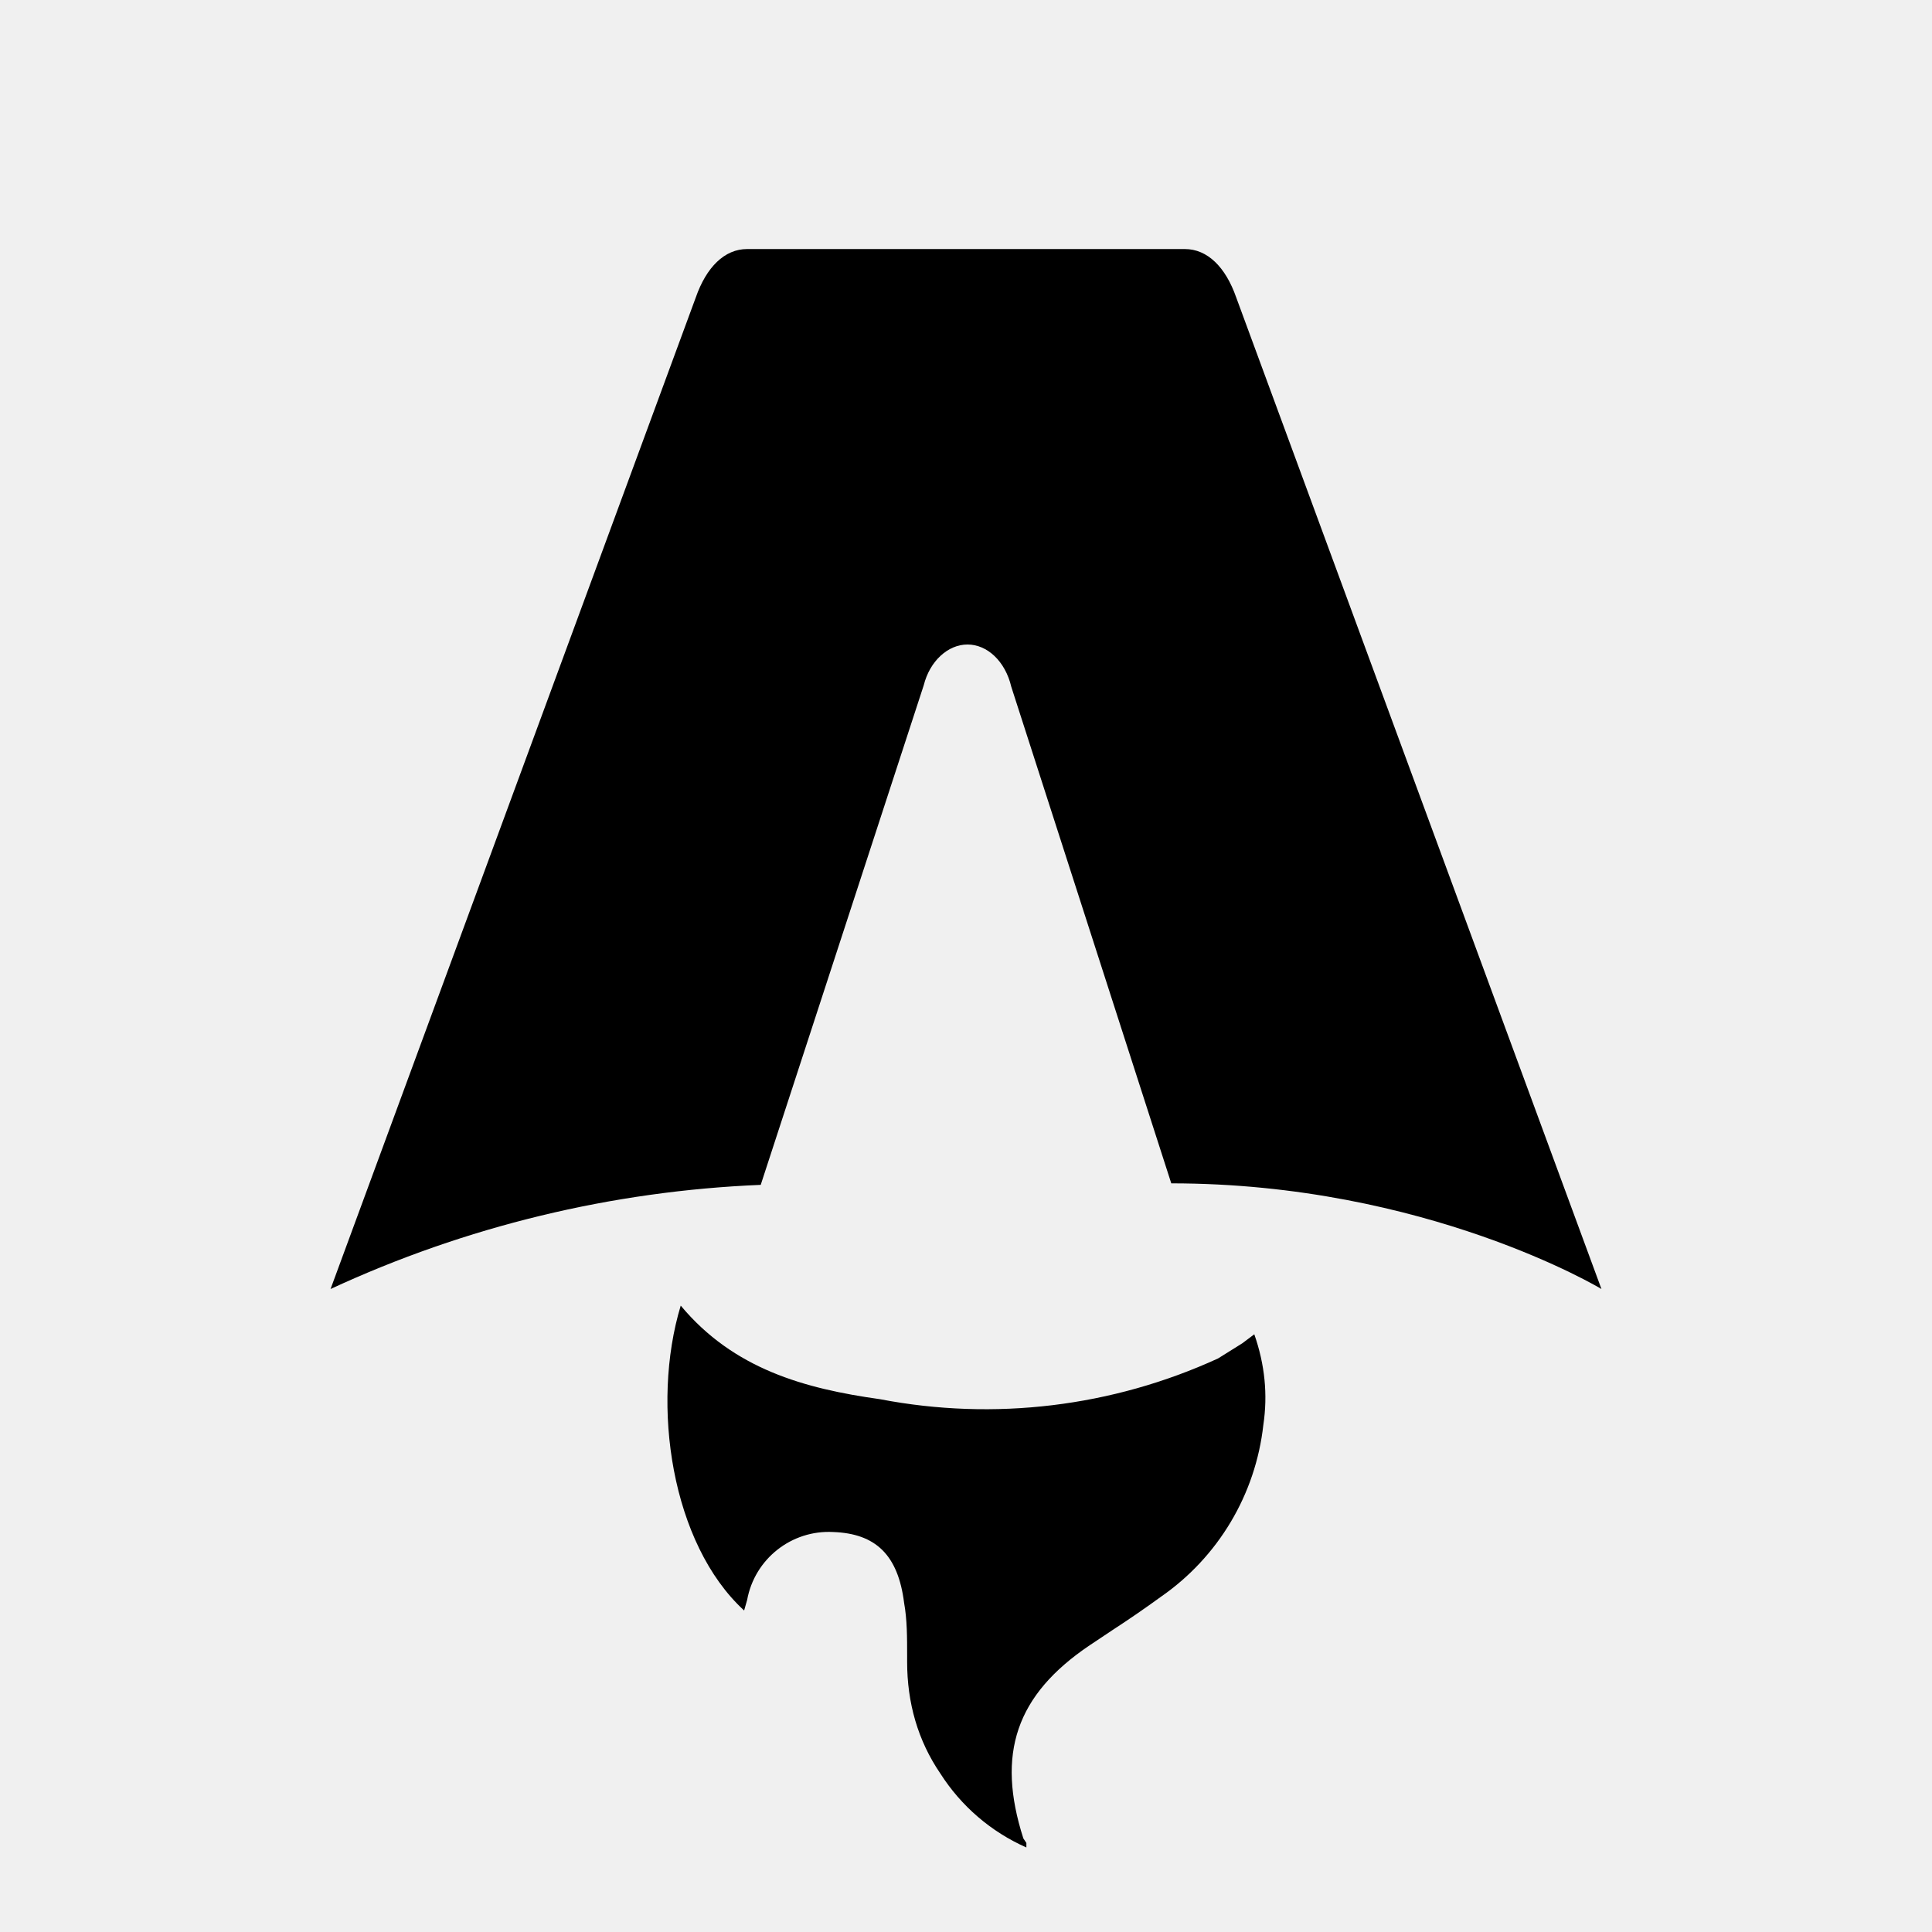
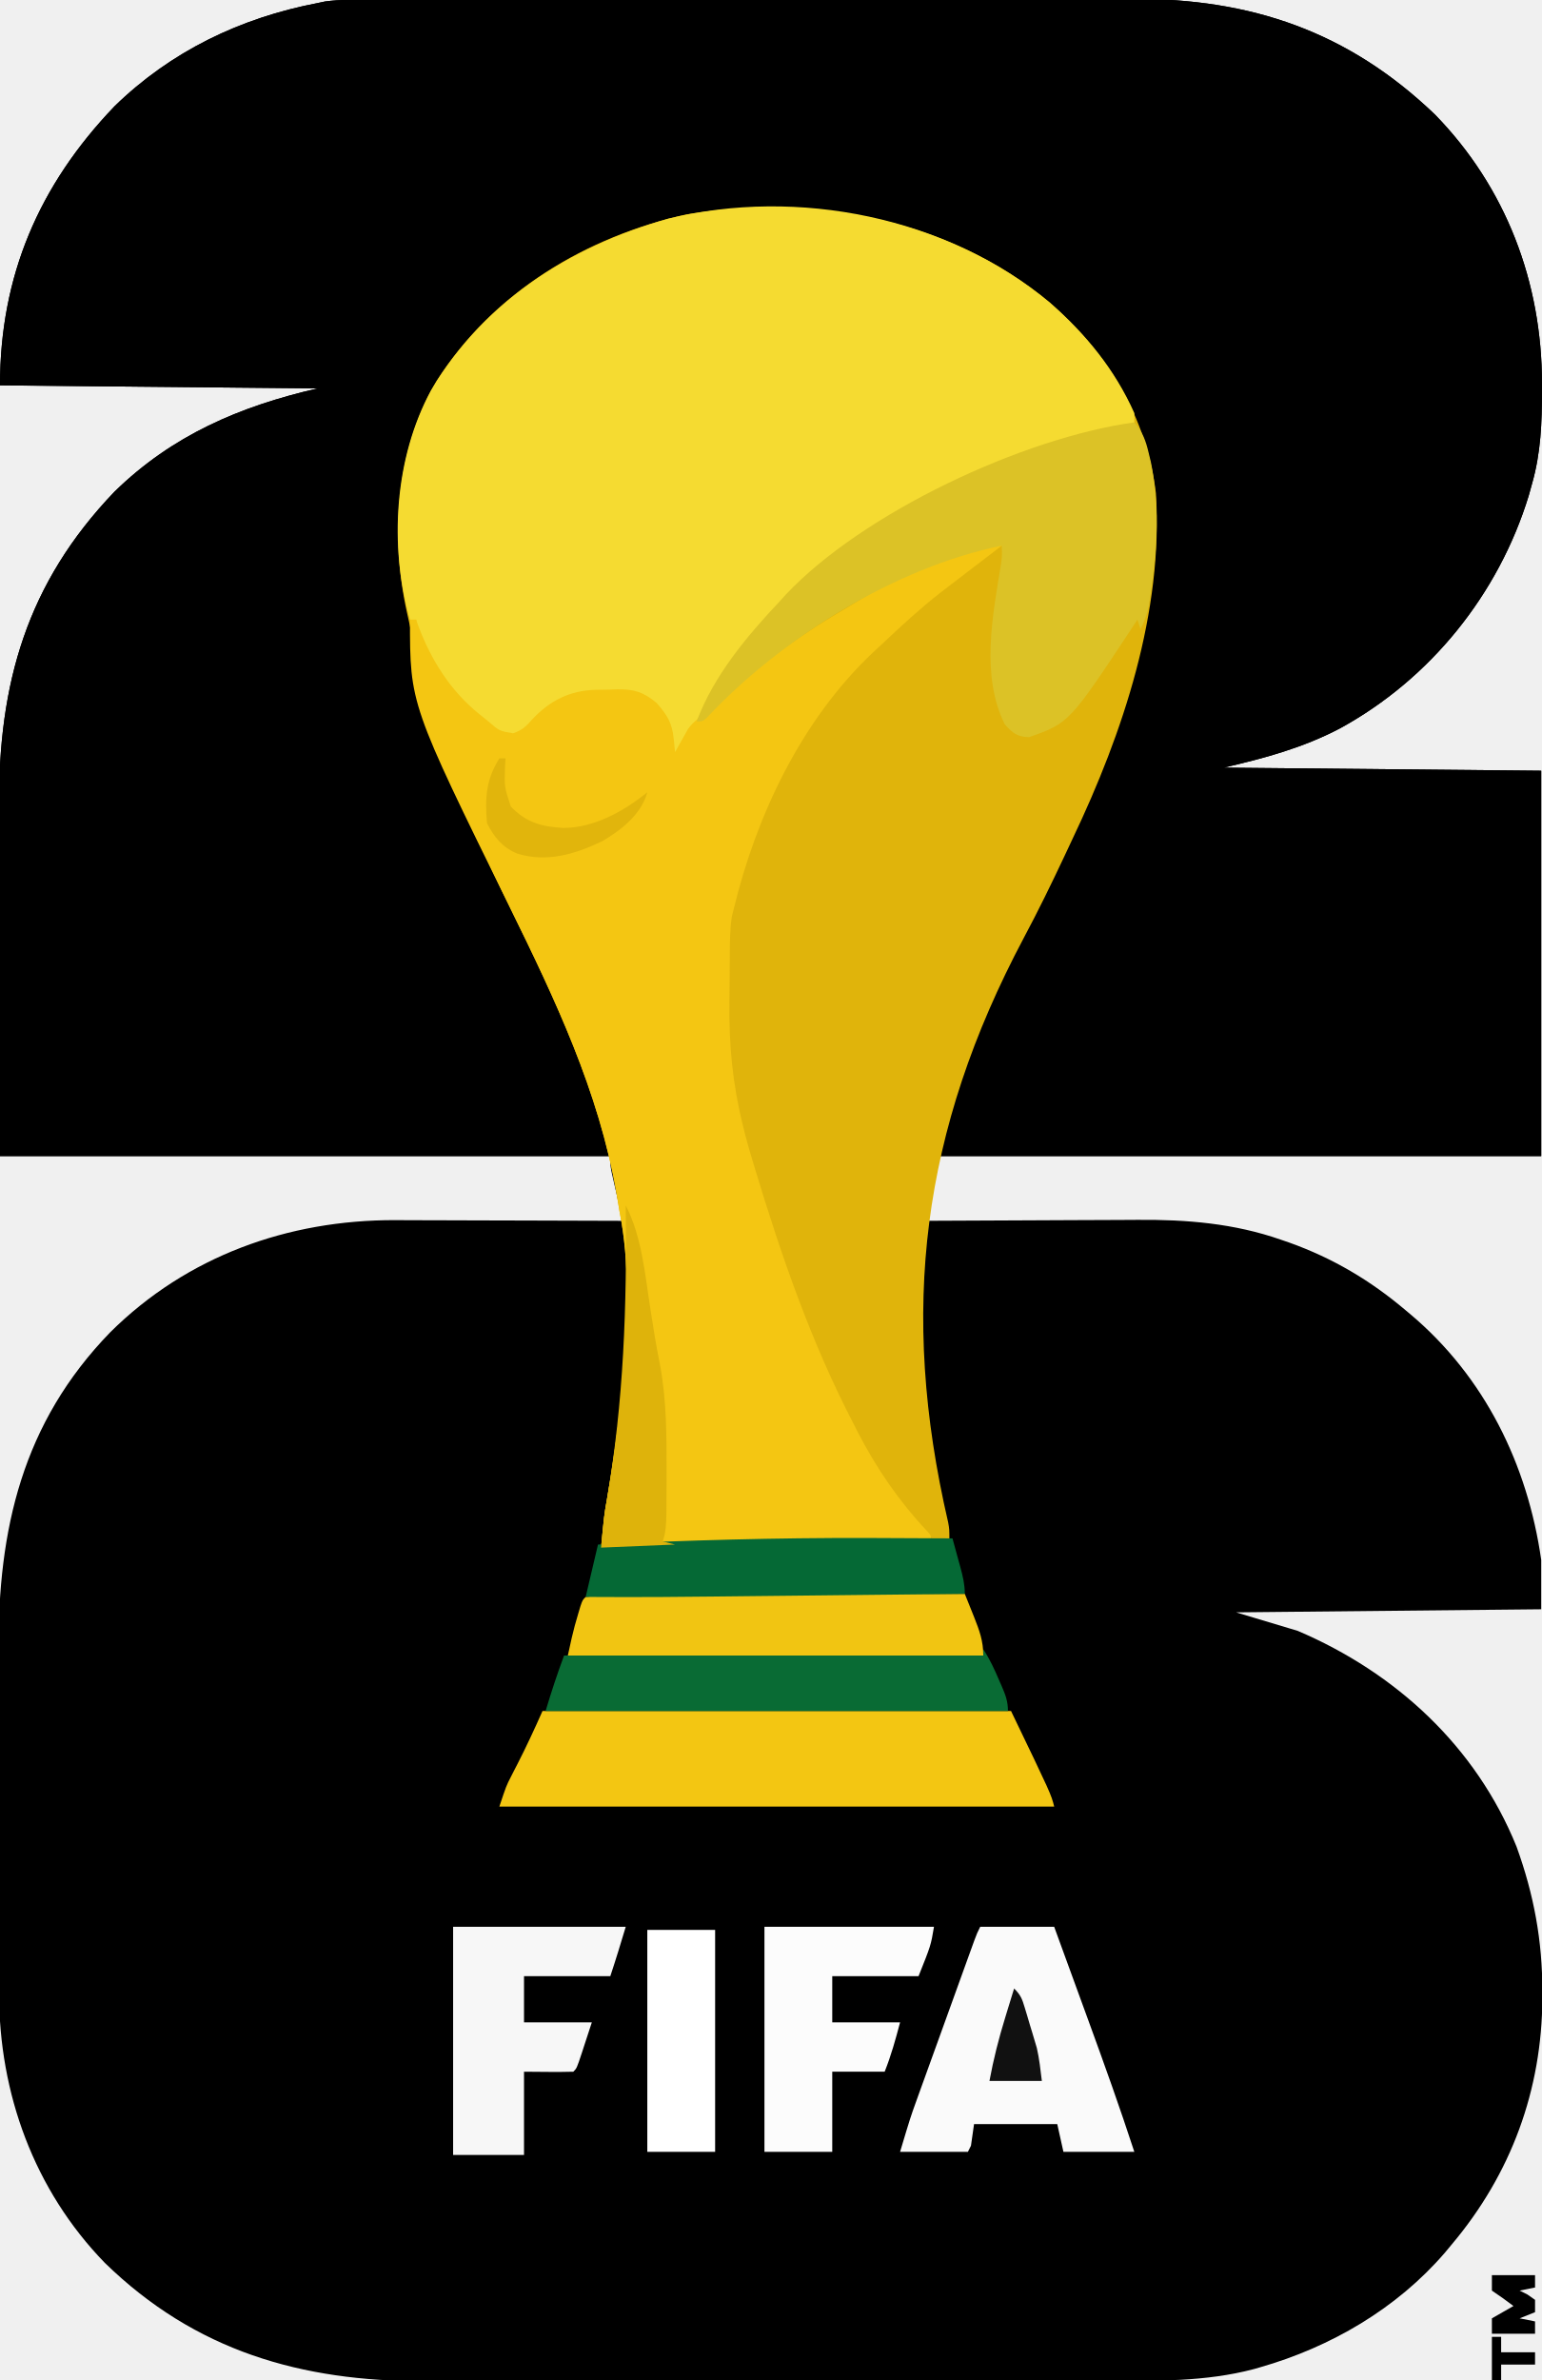
- <svg xmlns="http://www.w3.org/2000/svg" fill="none" viewBox="0 0 128 128">
-   <path d="M50.4 78.5a75.1 75.1 0 0 0-28.5 6.9l24.2-65.7c.7-2 1.9-3.2 3.4-3.2h29c1.5 0 2.7 1.2 3.4 3.2l24.2 65.7s-11.6-7-28.5-7L67 45.5c-.4-1.7-1.6-2.8-2.9-2.8-1.3 0-2.5 1.1-2.9 2.7L50.4 78.5Zm-1.1 28.2Zm-4.2-20.2c-2 6.6-.6 15.8 4.2 20.2a17.5 17.5 0 0 1 .2-.7 5.5 5.5 0 0 1 5.7-4.5c2.8.1 4.3 1.5 4.7 4.7.2 1.1.2 2.3.2 3.5v.4c0 2.7.7 5.2 2.2 7.4a13 13 0 0 0 5.7 4.9v-.3l-.2-.3c-1.8-5.6-.5-9.5 4.4-12.8l1.5-1a73 73 0 0 0 3.2-2.2 16 16 0 0 0 6.8-11.4c.3-2 .1-4-.6-6l-.8.6-1.6 1a37 37 0 0 1-22.4 2.7c-5-.7-9.7-2-13.2-6.2Z" />
-   <style>
-         path { fill: #000; }
-         @media (prefers-color-scheme: dark) {
-             path { fill: #FFF; }
-         }
-     </style>
+ <svg xmlns="http://www.w3.org/2000/svg" version="1.1" width="500" height="772">
+   <path d="M0 0 C1.145 -0.003 2.291 -0.006 3.471 -0.009 C7.312 -0.018 11.153 -0.019 14.994 -0.021 C17.748 -0.025 20.501 -0.03 23.254 -0.036 C30.738 -0.049 38.222 -0.055 45.706 -0.06 C50.384 -0.063 55.063 -0.067 59.742 -0.071 C72.711 -0.083 85.68 -0.094 98.649 -0.097 C99.893 -0.097 99.893 -0.097 101.163 -0.098 C101.994 -0.098 102.826 -0.098 103.683 -0.098 C105.368 -0.099 107.053 -0.099 108.737 -0.1 C109.991 -0.1 109.991 -0.1 111.27 -0.1 C124.793 -0.104 138.317 -0.122 151.84 -0.145 C165.744 -0.169 179.648 -0.181 193.552 -0.182 C201.35 -0.183 209.148 -0.189 216.947 -0.207 C223.592 -0.223 230.236 -0.228 236.881 -0.22 C240.266 -0.216 243.65 -0.218 247.034 -0.231 C285.521 -0.364 316.985 10.272 345.18 37.265 C368.297 60.943 379.903 91.698 379.93 124.578 C379.931 125.297 379.932 126.017 379.932 126.758 C379.917 137.176 379.582 147.043 376.68 157.14 C376.34 158.366 376 159.592 375.649 160.855 C365.865 192.884 343.713 220.404 314.305 236.453 C302.301 242.735 289.88 246.094 276.68 249.14 C310.67 249.47 344.66 249.8 379.68 250.14 C379.68 291.39 379.68 332.64 379.68 375.14 C314.67 375.14 249.66 375.14 182.68 375.14 C182.02 380.42 181.36 385.7 180.68 391.14 C180.35 392.79 180.02 394.44 179.68 396.14 C180.73 396.134 181.78 396.127 182.862 396.12 C192.834 396.059 202.806 396.014 212.778 395.985 C217.903 395.969 223.027 395.948 228.152 395.914 C233.112 395.881 238.072 395.864 243.033 395.856 C244.91 395.85 246.788 395.84 248.665 395.823 C264.608 395.69 280.074 396.963 295.243 402.265 C296.549 402.714 296.549 402.714 297.882 403.172 C312.014 408.22 324.262 415.462 335.68 425.14 C336.443 425.778 336.443 425.778 337.222 426.429 C361.335 446.743 375.253 475.15 379.68 506.14 C379.68 511.42 379.68 516.7 379.68 522.14 C330.675 522.635 330.675 522.635 280.68 523.14 C290.58 526.11 290.58 526.11 300.68 529.14 C332.545 542.733 358.542 566.665 371.68 599.14 C377.293 614.636 380.078 629.631 380.055 646.14 C380.055 647.156 380.055 647.156 380.054 648.192 C379.944 678.024 369.927 705.295 350.68 728.14 C349.939 729.034 349.198 729.927 348.434 730.847 C332.772 749.022 311.407 761.457 288.493 768.015 C287.83 768.207 287.167 768.398 286.484 768.595 C270.706 772.767 254.681 772.433 238.494 772.415 C235.862 772.419 233.231 772.425 230.599 772.431 C224.224 772.443 217.849 772.445 211.474 772.443 C206.285 772.441 201.097 772.443 195.908 772.447 C194.795 772.448 194.795 772.448 193.66 772.449 C192.152 772.45 190.645 772.451 189.137 772.452 C175.035 772.463 160.932 772.461 146.83 772.455 C133.969 772.45 121.108 772.461 108.247 772.48 C94.997 772.5 81.747 772.508 68.497 772.504 C61.076 772.502 53.655 772.505 46.234 772.519 C39.915 772.531 33.597 772.532 27.278 772.52 C24.064 772.514 20.849 772.514 17.635 772.525 C-22.647 772.647 -56.979 762.723 -86.32 734.14 C-109.239 710.556 -120.636 679.18 -120.61 646.668 C-120.616 645.15 -120.623 643.632 -120.631 642.114 C-120.648 638.025 -120.653 633.936 -120.654 629.847 C-120.656 627.281 -120.66 624.715 -120.665 622.149 C-120.684 613.167 -120.692 604.184 -120.69 595.201 C-120.689 586.88 -120.71 578.558 -120.742 570.236 C-120.768 563.05 -120.779 555.864 -120.777 548.678 C-120.777 544.405 -120.782 540.132 -120.804 535.858 C-120.989 496.182 -113.098 461.7 -84.574 432.305 C-59.674 407.595 -26.938 395.845 7.836 395.914 C9.729 395.924 11.623 395.934 13.516 395.945 C15.492 395.949 17.467 395.952 19.442 395.954 C24.595 395.961 29.747 395.981 34.899 396.003 C40.175 396.024 45.451 396.033 50.727 396.043 C61.045 396.064 71.363 396.098 81.68 396.14 C81.247 394.244 81.247 394.244 80.805 392.308 C80.43 390.648 80.055 388.988 79.68 387.328 C79.49 386.495 79.299 385.661 79.102 384.803 C78.922 384 78.741 383.198 78.555 382.371 C78.388 381.633 78.22 380.894 78.048 380.133 C77.68 378.14 77.68 378.14 77.68 375.14 C12.34 375.14 -53 375.14 -120.32 375.14 C-120.382 352.205 -120.443 329.27 -120.507 305.64 C-120.548 294.817 -120.548 294.817 -120.59 283.775 C-120.603 274.897 -120.603 274.897 -120.606 270.728 C-120.609 267.845 -120.62 264.961 -120.636 262.078 C-120.856 221.824 -111.668 189.381 -83.195 159.64 C-64.417 141.307 -42.615 131.978 -17.32 126.14 C-51.31 125.81 -85.3 125.48 -120.32 125.14 C-120.32 89.676 -107.733 60.271 -83.195 34.64 C-64.904 16.783 -42.322 5.934 -17.32 1.14 C-16.097 0.88 -16.097 0.88 -14.85 0.615 C-9.893 -0.051 -4.996 -0.004 0 0 Z " fill="#000000" transform="translate(120.3197,-0.1404419)" />
+   <path d="M0 0 C1.145 -0.003 2.291 -0.006 3.471 -0.009 C7.312 -0.018 11.153 -0.019 14.994 -0.021 C17.748 -0.025 20.501 -0.03 23.254 -0.036 C30.738 -0.049 38.222 -0.055 45.706 -0.06 C50.384 -0.063 55.063 -0.067 59.742 -0.071 C72.711 -0.083 85.68 -0.094 98.649 -0.097 C99.893 -0.097 99.893 -0.097 101.163 -0.098 C101.994 -0.098 102.826 -0.098 103.683 -0.098 C105.368 -0.099 107.053 -0.099 108.737 -0.1 C109.991 -0.1 109.991 -0.1 111.27 -0.1 C124.793 -0.104 138.317 -0.122 151.84 -0.145 C165.744 -0.169 179.648 -0.181 193.552 -0.182 C201.35 -0.183 209.148 -0.189 216.947 -0.207 C223.592 -0.223 230.236 -0.228 236.881 -0.22 C240.266 -0.216 243.65 -0.218 247.034 -0.231 C285.521 -0.364 316.985 10.272 345.18 37.265 C368.297 60.943 379.903 91.698 379.93 124.578 C379.931 125.297 379.932 126.017 379.932 126.758 C379.917 137.176 379.582 147.043 376.68 157.14 C376.34 158.366 376 159.592 375.649 160.855 C365.865 192.884 343.713 220.404 314.305 236.453 C302.301 242.735 289.88 246.094 276.68 249.14 C310.67 249.47 344.66 249.8 379.68 250.14 C379.68 291.39 379.68 332.64 379.68 375.14 C314.67 375.14 249.66 375.14 182.68 375.14 C187.677 347.658 200.79 323.453 213.528 298.902 C236.499 254.622 264.968 196.232 250.68 145.14 C241.639 116.992 222.02 96.703 196.137 83.265 C162.616 66.453 121.4 63.731 85.801 75.324 C57.379 85.107 32.935 103.352 18.805 130.14 C2.161 165.039 11.751 209.065 23.68 244.14 C30.955 264.545 41.106 283.963 50.448 303.475 C77.68 360.368 77.68 360.368 77.68 375.14 C12.34 375.14 -53 375.14 -120.32 375.14 C-120.382 352.205 -120.443 329.27 -120.507 305.64 C-120.548 294.817 -120.548 294.817 -120.59 283.775 C-120.603 274.897 -120.603 274.897 -120.606 270.728 C-120.609 267.845 -120.62 264.961 -120.636 262.078 C-120.856 221.824 -111.668 189.381 -83.195 159.64 C-64.417 141.307 -42.615 131.978 -17.32 126.14 C-51.31 125.81 -85.3 125.48 -120.32 125.14 C-120.32 89.676 -107.733 60.271 -83.195 34.64 C-64.904 16.783 -42.322 5.934 -17.32 1.14 C-16.097 0.88 -16.097 0.88 -14.85 0.615 C-9.893 -0.051 -4.996 -0.004 0 0 Z " fill="#000000" transform="translate(120.3197,-0.1404419)" />
+   <path d="M0 0 C18.681 16.328 31.438 36.954 34.418 61.848 C36.853 100.404 23.784 139.512 7.418 173.848 C6.531 175.741 5.644 177.634 4.758 179.527 C0.541 188.488 -3.789 197.363 -8.457 206.098 C-41.61 268.538 -48.917 326.925 -32.978 395.667 C-32.582 397.848 -32.582 397.848 -32.582 401.848 C-33.246 401.843 -33.909 401.839 -34.593 401.834 C-43.193 401.779 -51.794 401.744 -60.395 401.723 C-61.087 401.721 -61.78 401.719 -62.494 401.717 C-90.229 401.657 -117.878 402.472 -145.582 403.848 C-144.6 393.427 -144.6 393.427 -143.715 388.422 C-139.947 366.444 -137.316 344.598 -137.27 322.285 C-137.266 321.596 -137.262 320.907 -137.259 320.198 C-137.234 311.519 -137.923 303.356 -139.582 294.848 C-139.921 292.831 -140.257 290.814 -140.59 288.797 C-146.354 255.772 -160.509 225.963 -175.207 196.098 C-189.343 167.366 -201.121 139.136 -207.062 107.531 C-207.516 105.187 -208.019 102.865 -208.555 100.539 C-214.096 75.37 -212.103 47.595 -198.832 25.223 C-180.406 -3.399 -150.613 -21.359 -117.734 -28.645 C-76.452 -35.295 -32.507 -27.098 0 0 Z " fill="#E0B40B" transform="translate(340.582,98.15234)" />
+   <path d="M0 0 C11.634 10.169 21.094 21.648 27.418 35.848 C27.418 37.168 27.418 38.488 27.418 39.848 C26.711 40.006 26.003 40.165 25.274 40.328 C17.166 42.239 9.497 44.853 1.73 47.848 C1.106 48.087 0.482 48.326 -0.16 48.573 C-31.726 60.692 -63.203 73.809 -87.582 97.848 C-88.422 98.675 -89.263 99.503 -90.129 100.355 C-100.601 111.261 -108.59 124.411 -115.641 137.721 C-117.571 141.314 -119.526 144.133 -122.582 146.848 C-122.608 146.195 -122.634 145.543 -122.66 144.871 C-123.033 139.127 -123.646 135.316 -127.582 130.848 C-132.543 126.774 -136.165 126.198 -142.332 126.348 C-143.53 126.367 -143.53 126.367 -144.751 126.386 C-154.376 126.716 -160.819 129.501 -167.793 136.164 C-169.671 137.931 -171.37 139.511 -173.582 140.848 C-178.411 140.509 -181.942 136.73 -185.582 133.848 C-186.572 133.126 -187.562 132.404 -188.582 131.66 C-195.932 125.408 -201.816 115.649 -205.582 106.848 C-205.582 105.528 -205.582 104.208 -205.582 102.848 C-206.242 102.848 -206.902 102.848 -207.582 102.848 C-214.415 78.933 -212.642 50.514 -200.797 28.535 C-183.592 -0.47 -155.709 -18.145 -123.836 -27.219 C-81.776 -37.474 -33.368 -27.815 0 0 Z " fill="#F5DB31" transform="translate(340.582,98.15234)" />
+   <path d="M0 0 C-0.463 0.352 -0.925 0.704 -1.402 1.066 C-6.611 5.032 -11.809 9.011 -17 13 C-18.435 14.1 -18.435 14.1 -19.898 15.223 C-26.459 20.356 -32.554 25.961 -38.602 31.681 C-39.725 32.74 -40.859 33.788 -41.996 34.832 C-65.045 56.665 -79.669 87.559 -87 118 C-87.18 118.707 -87.361 119.414 -87.546 120.142 C-88.207 124.301 -88.204 128.423 -88.238 132.629 C-88.25 134.045 -88.25 134.045 -88.263 135.49 C-88.277 137.495 -88.287 139.5 -88.295 141.505 C-88.307 143.516 -88.327 145.528 -88.357 147.54 C-88.564 161.537 -87.396 174.41 -84 188 C-83.739 189.065 -83.477 190.131 -83.208 191.229 C-82.526 193.839 -81.783 196.419 -81 199 C-80.714 199.959 -80.427 200.919 -80.132 201.907 C-71.451 230.552 -61.864 258.403 -48 285 C-47.285 286.419 -47.285 286.419 -46.555 287.867 C-40.641 299.254 -33.189 310.175 -24.363 319.496 C-23 321 -23 321 -23 322 C-23.588 322.008 -24.177 322.016 -24.783 322.025 C-59.882 322.514 -94.932 323.449 -130 325 C-129.017 314.579 -129.017 314.579 -128.133 309.574 C-124.365 287.597 -121.734 265.75 -121.688 243.438 C-121.684 242.749 -121.68 242.06 -121.677 241.35 C-121.652 232.671 -122.341 224.509 -124 216 C-124.339 213.984 -124.675 211.967 -125.008 209.949 C-130.772 176.924 -144.927 147.116 -159.625 117.25 C-192 51.447 -192 51.447 -192 24 C-191.34 24 -190.68 24 -190 24 C-189.689 24.891 -189.689 24.891 -189.371 25.801 C-185.192 37.045 -178.846 47.148 -169.438 54.688 C-168.012 55.838 -168.012 55.838 -166.559 57.012 C-162.974 60.11 -162.974 60.11 -158.551 60.863 C-155.504 59.832 -154.301 58.586 -152.188 56.188 C-146.539 50.229 -140.142 47.002 -131.883 46.762 C-130.297 46.731 -128.711 46.707 -127.125 46.688 C-126.335 46.658 -125.545 46.629 -124.73 46.6 C-119.311 46.541 -116.304 47.414 -112 51 C-108.542 54.926 -106.954 57.465 -106.438 62.625 C-106.312 63.851 -106.312 63.851 -106.184 65.102 C-106.123 65.728 -106.062 66.355 -106 67 C-105.625 66.313 -105.25 65.626 -104.863 64.918 C-104.352 64.017 -103.84 63.116 -103.312 62.188 C-102.814 61.294 -102.315 60.401 -101.801 59.48 C-99.774 56.689 -97.98 55.682 -95 54 C-93.281 52.451 -91.597 50.863 -89.938 49.25 C-77.943 37.945 -64.266 28.215 -50 20 C-48.956 19.361 -47.912 18.721 -46.836 18.062 C-9.11 -4.555 -9.11 -4.555 0 0 Z " fill="#F4C612" transform="translate(325,177)" />
+   <path d="M0 0 C2.675 3.13 3.692 5.821 4.625 9.812 C4.865 10.809 5.105 11.805 5.352 12.832 C8.112 26.318 7.55 39.87 5.625 53.438 C5.499 54.331 5.373 55.224 5.243 56.145 C4.622 60.172 3.973 63.395 2 67 C1.67 66.01 1.34 65.02 1 64 C0.664 64.513 0.328 65.025 -0.019 65.554 C-21.09 97.502 -21.09 97.502 -34.188 102.125 C-38.089 101.952 -39.364 100.85 -42 98 C-49.857 82.285 -46.004 62.793 -43.275 46.14 C-42.915 43.698 -42.915 43.698 -43 40 C-77.501 46.98 -114.717 70.162 -138.557 95.665 C-140 97 -140 97 -142 97 C-136.402 82.1 -125.789 69.452 -115 58 C-114.401 57.336 -113.801 56.672 -113.184 55.988 C-88.118 29.299 -36.131 5.012 0 0 Z " fill="#DCC226" transform="translate(368,137)" />
+   <path d="M0 0 C50.16 0 100.32 0 152 0 C165 27 165 27 166 31 C106.6 31 47.2 31 -14 31 C-11.752 24.257 -11.752 24.257 -10.195 21.23 C-9.859 20.569 -9.522 19.907 -9.176 19.225 C-8.829 18.552 -8.482 17.88 -8.125 17.188 C-5.22 11.526 -2.591 5.829 0 0 Z " fill="#F3C612" transform="translate(176,555)" />
+   <path d="M0 0 C7.92 0 15.84 0 24 0 C26.507 6.859 29.011 13.719 31.512 20.581 C32.674 23.769 33.837 26.957 35.002 30.144 C40.201 44.369 45.304 58.6 50 73 C42.41 73 34.82 73 27 73 C26.34 70.03 25.68 67.06 25 64 C16.09 64 7.18 64 -2 64 C-2.33 66.31 -2.66 68.62 -3 71 C-3.33 71.66 -3.66 72.32 -4 73 C-11.26 73 -18.52 73 -26 73 C-22.625 61.749 -22.625 61.749 -20.656 56.297 C-20 54.476 -20 54.476 -19.332 52.618 C-18.864 51.329 -18.397 50.039 -17.93 48.75 C-17.443 47.402 -16.956 46.053 -16.47 44.704 C-15.458 41.9 -14.444 39.097 -13.429 36.293 C-12.127 32.699 -10.829 29.103 -9.532 25.506 C-8.531 22.732 -7.529 19.958 -6.526 17.183 C-6.047 15.857 -5.567 14.53 -5.088 13.203 C-4.422 11.357 -3.754 9.513 -3.085 7.668 C-2.706 6.619 -2.326 5.57 -1.935 4.489 C-1 2 -1 2 0 0 Z " fill="#FAFAFA" transform="translate(318,625)" />
+   <path d="M0 0 C5.679 0.01 11.359 0.015 17.038 0.02 C28.109 0.03 39.179 0.047 50.249 0.069 C50.89 1.665 51.531 3.261 52.171 4.858 C52.706 6.191 52.706 6.191 53.252 7.552 C54.992 11.943 56.249 15.314 56.249 20.069 C23.62 20.884 -8.988 21.162 -41.626 21.131 C-43.009 21.13 -43.009 21.13 -44.421 21.129 C-55.864 21.117 -67.307 21.097 -78.751 21.069 C-78.435 19.632 -78.119 18.195 -77.802 16.758 C-77.538 15.558 -77.538 15.558 -77.268 14.333 C-76.67 11.713 -75.966 9.141 -75.188 6.569 C-74.94 5.733 -74.691 4.898 -74.434 4.037 C-73.751 2.069 -73.751 2.069 -72.751 1.069 C-69.46 0.674 -66.131 0.634 -62.821 0.51 C-61.139 0.447 -61.139 0.447 -59.423 0.382 C-39.626 -0.255 -19.804 -0.04 0 0 Z " fill="#F1C512" transform="translate(262.7508,516.9313)" />
+   <path d="M0 0 C2.131 3.197 3.62 6.486 5.125 10 C5.402 10.629 5.679 11.258 5.965 11.906 C7.2 14.778 8 16.839 8 20 C-41.5 20 -91 20 -142 20 C-140.183 13.942 -138.221 7.922 -136 2 C-91.12 2 -46.24 2 0 2 C0 1.34 0 0.68 0 0 Z " fill="#096B34" transform="translate(319,535)" />
+   <path d="M0 0 C18.48 0 36.96 0 56 0 C54.394 5.352 52.767 10.699 51 16 C41.76 16 32.52 16 23 16 C23 20.95 23 25.9 23 31 C30.26 31 37.52 31 45 31 C43.793 34.682 43.793 34.682 42.562 38.438 C42.185 39.599 42.185 39.599 41.799 40.783 C40.111 45.889 40.111 45.889 39 47 C36.301 47.073 33.635 47.092 30.938 47.062 C28.318 47.042 25.699 47.021 23 47 C23 55.91 23 64.82 23 74 C15.41 74 7.82 74 0 74 C0 49.58 0 25.16 0 0 Z " fill="#F7F7F7" transform="translate(147,625)" />
+   <path d="M0 0 C18.15 0 36.3 0 55 0 C54 6 54 6 50 16 C40.76 16 31.52 16 22 16 C22 20.95 22 25.9 22 31 C29.26 31 36.52 31 44 31 C42.538 36.516 41.121 41.697 39 47 C33.39 47 27.78 47 22 47 C22 55.58 22 64.16 22 73 C14.74 73 7.48 73 0 73 C0 48.91 0 24.82 0 0 Z " fill="#FCFCFC" transform="translate(248,625)" />
+   <path d="M0 0 C0.709 0.002 1.418 0.003 2.148 0.005 C10.849 0.028 19.549 0.068 28.25 0.125 C28.921 2.561 29.587 4.999 30.25 7.438 C30.441 8.128 30.632 8.818 30.828 9.529 C31.627 12.483 32.25 15.051 32.25 18.125 C20.052 18.257 7.854 18.388 -4.345 18.516 C-10.012 18.576 -15.679 18.636 -21.346 18.698 C-69.533 19.22 -69.533 19.22 -90.75 19.125 C-89.43 13.515 -88.11 7.905 -86.75 2.125 C-57.823 0.718 -28.958 -0.07 0 0 Z " fill="#056935" transform="translate(280.75,498.875)" />
+   <path d="M0 0 C7.26 0 14.52 0 22 0 C22 23.76 22 47.52 22 72 C14.74 72 7.48 72 0 72 C0 48.24 0 24.48 0 0 Z " fill="#FFFFFF" transform="translate(210,626)" />
+   <path d="M0 0 C5.388 10.429 6.312 23.083 8.147 34.538 C8.254 35.206 8.361 35.874 8.472 36.562 C8.787 38.534 9.101 40.506 9.416 42.478 C9.889 45.331 10.41 48.159 10.988 50.992 C13.313 62.96 13.259 74.913 13.25 87.062 C13.249 87.974 13.249 88.885 13.248 89.824 C13.242 92.436 13.225 95.048 13.203 97.66 C13.199 98.456 13.194 99.252 13.19 100.072 C13.148 103.299 13.027 105.918 12 109 C13.32 109.33 14.64 109.66 16 110 C8.08 110.33 0.16 110.66 -8 111 C-6.88 99.803 -6.88 99.803 -6.133 95.574 C-0.624 63.478 0.401 32.495 0 0 Z " fill="#DEB30B" transform="translate(203,391)" />
+   <path d="M0 0 C0.66 0 1.32 0 2 0 C1.954 0.797 1.907 1.593 1.859 2.414 C1.611 9.198 1.611 9.198 3.688 15.562 C8.685 20.83 13.687 22.141 20.75 22.562 C30.7 22.54 40.363 17.16 48 11 C46.043 18.175 39.565 23.226 33.367 26.867 C24.544 31.09 15.374 33.843 5.812 30.875 C1.047 28.914 -1.698 25.604 -4 21 C-4.7 12.898 -4.352 6.936 0 0 Z " fill="#E1B50C" transform="translate(162,246)" />
+   <path d="M0 0 C2.191 2.191 2.592 3.374 3.473 6.289 C3.862 7.579 3.862 7.579 4.26 8.895 C4.525 9.796 4.79 10.697 5.062 11.625 C5.331 12.503 5.6 13.381 5.877 14.285 C6.265 15.586 6.265 15.586 6.66 16.914 C6.894 17.697 7.127 18.481 7.367 19.288 C8.188 22.805 8.552 26.416 9 30 C3.39 30 -2.22 30 -8 30 C-6.694 22.963 -4.991 16.209 -2.875 9.375 C-2.598 8.466 -2.321 7.557 -2.035 6.621 C-1.361 4.413 -0.683 2.206 0 0 Z " fill="#111111" transform="translate(329,645)" />
+   <path d="M0 0 C4.62 0 9.24 0 14 0 C14 1.32 14 2.64 14 4 C12.35 4.33 10.7 4.66 9 5 C9.825 5.412 10.65 5.825 11.5 6.25 C12.325 6.827 13.15 7.405 14 8 C14 9.32 14 10.64 14 12 C12.35 12.66 10.7 13.32 9 14 C10.65 14.33 12.3 14.66 14 15 C14 16.32 14 17.64 14 19 C9.38 19 4.76 19 0 19 C0 17.35 0 15.7 0 14 C2.31 12.68 4.62 11.36 7 10 C4.703 8.257 2.401 6.601 0 5 C0 3.35 0 1.7 0 0 Z " fill="#000000" transform="translate(484,738)" />
+   <path d="M0 0 C0.99 0 1.98 0 3 0 C3 1.65 3 3.3 3 5 C6.63 5 10.26 5 14 5 C14 6.32 14 7.64 14 9 C10.37 9 6.74 9 3 9 C3 10.65 3 12.3 3 14 C2.01 14 1.02 14 0 14 C0 9.38 0 4.76 0 0 Z " fill="#000000" transform="translate(484,758)" />
</svg>
